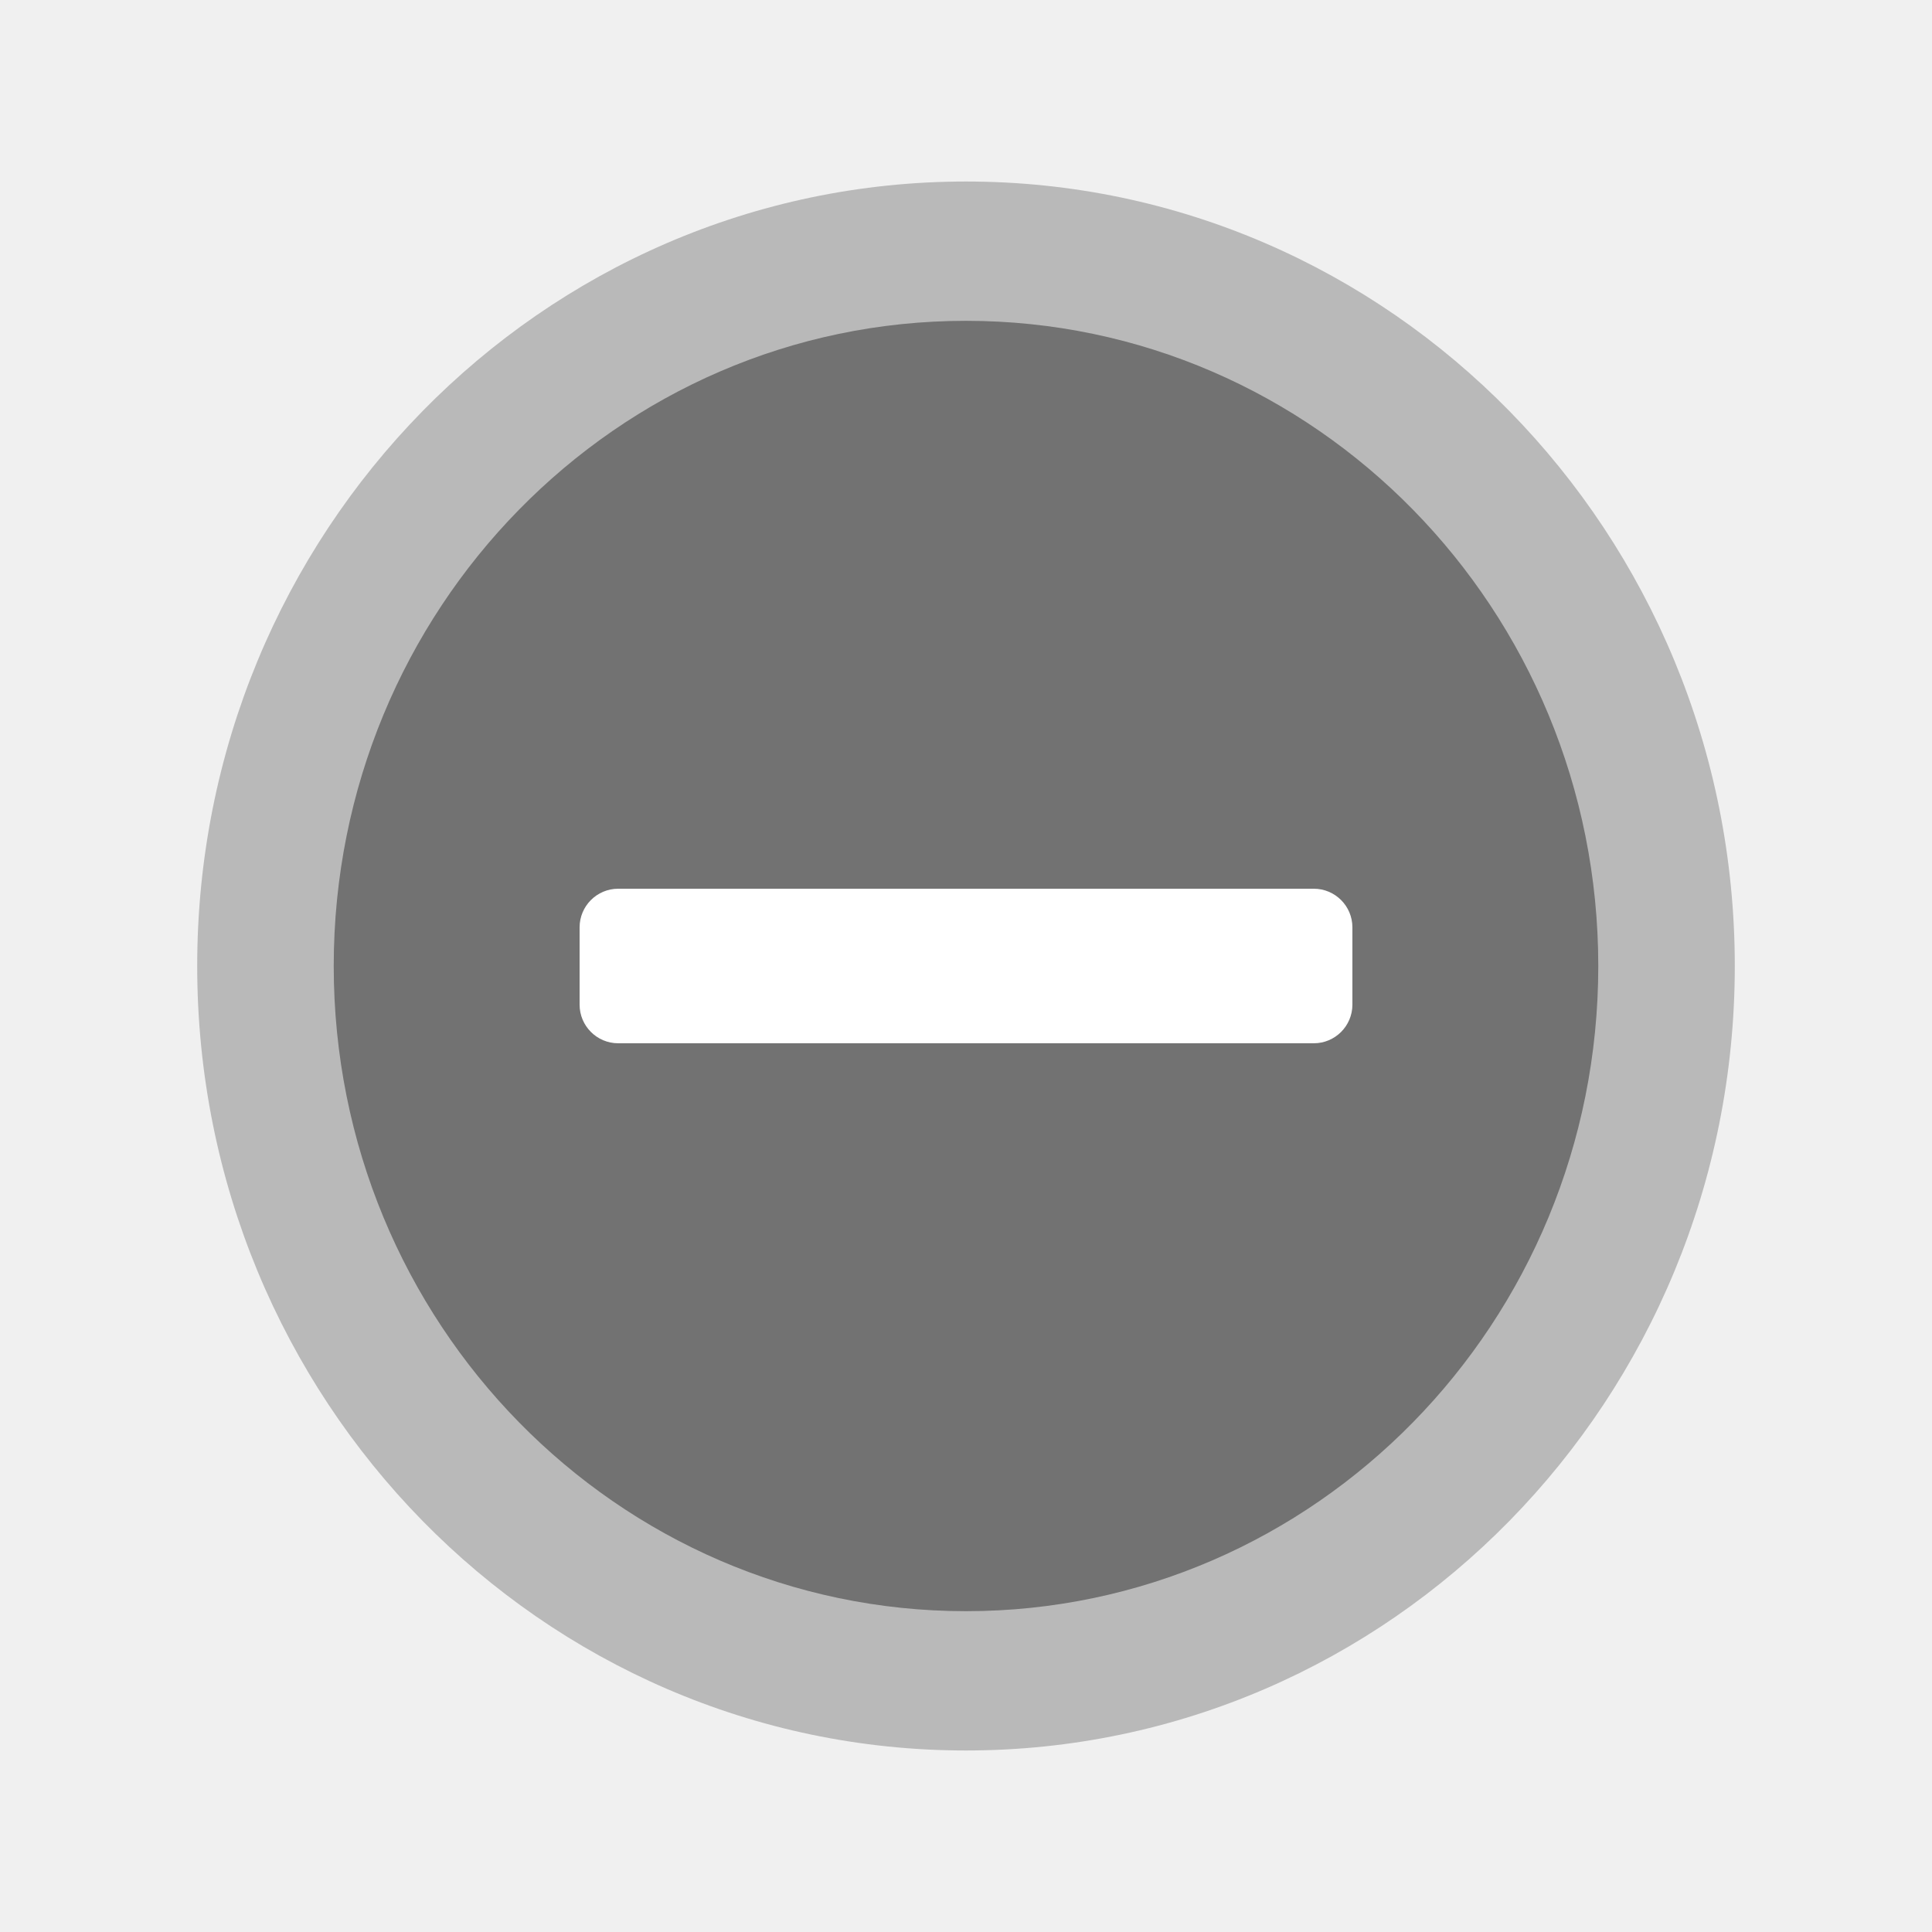
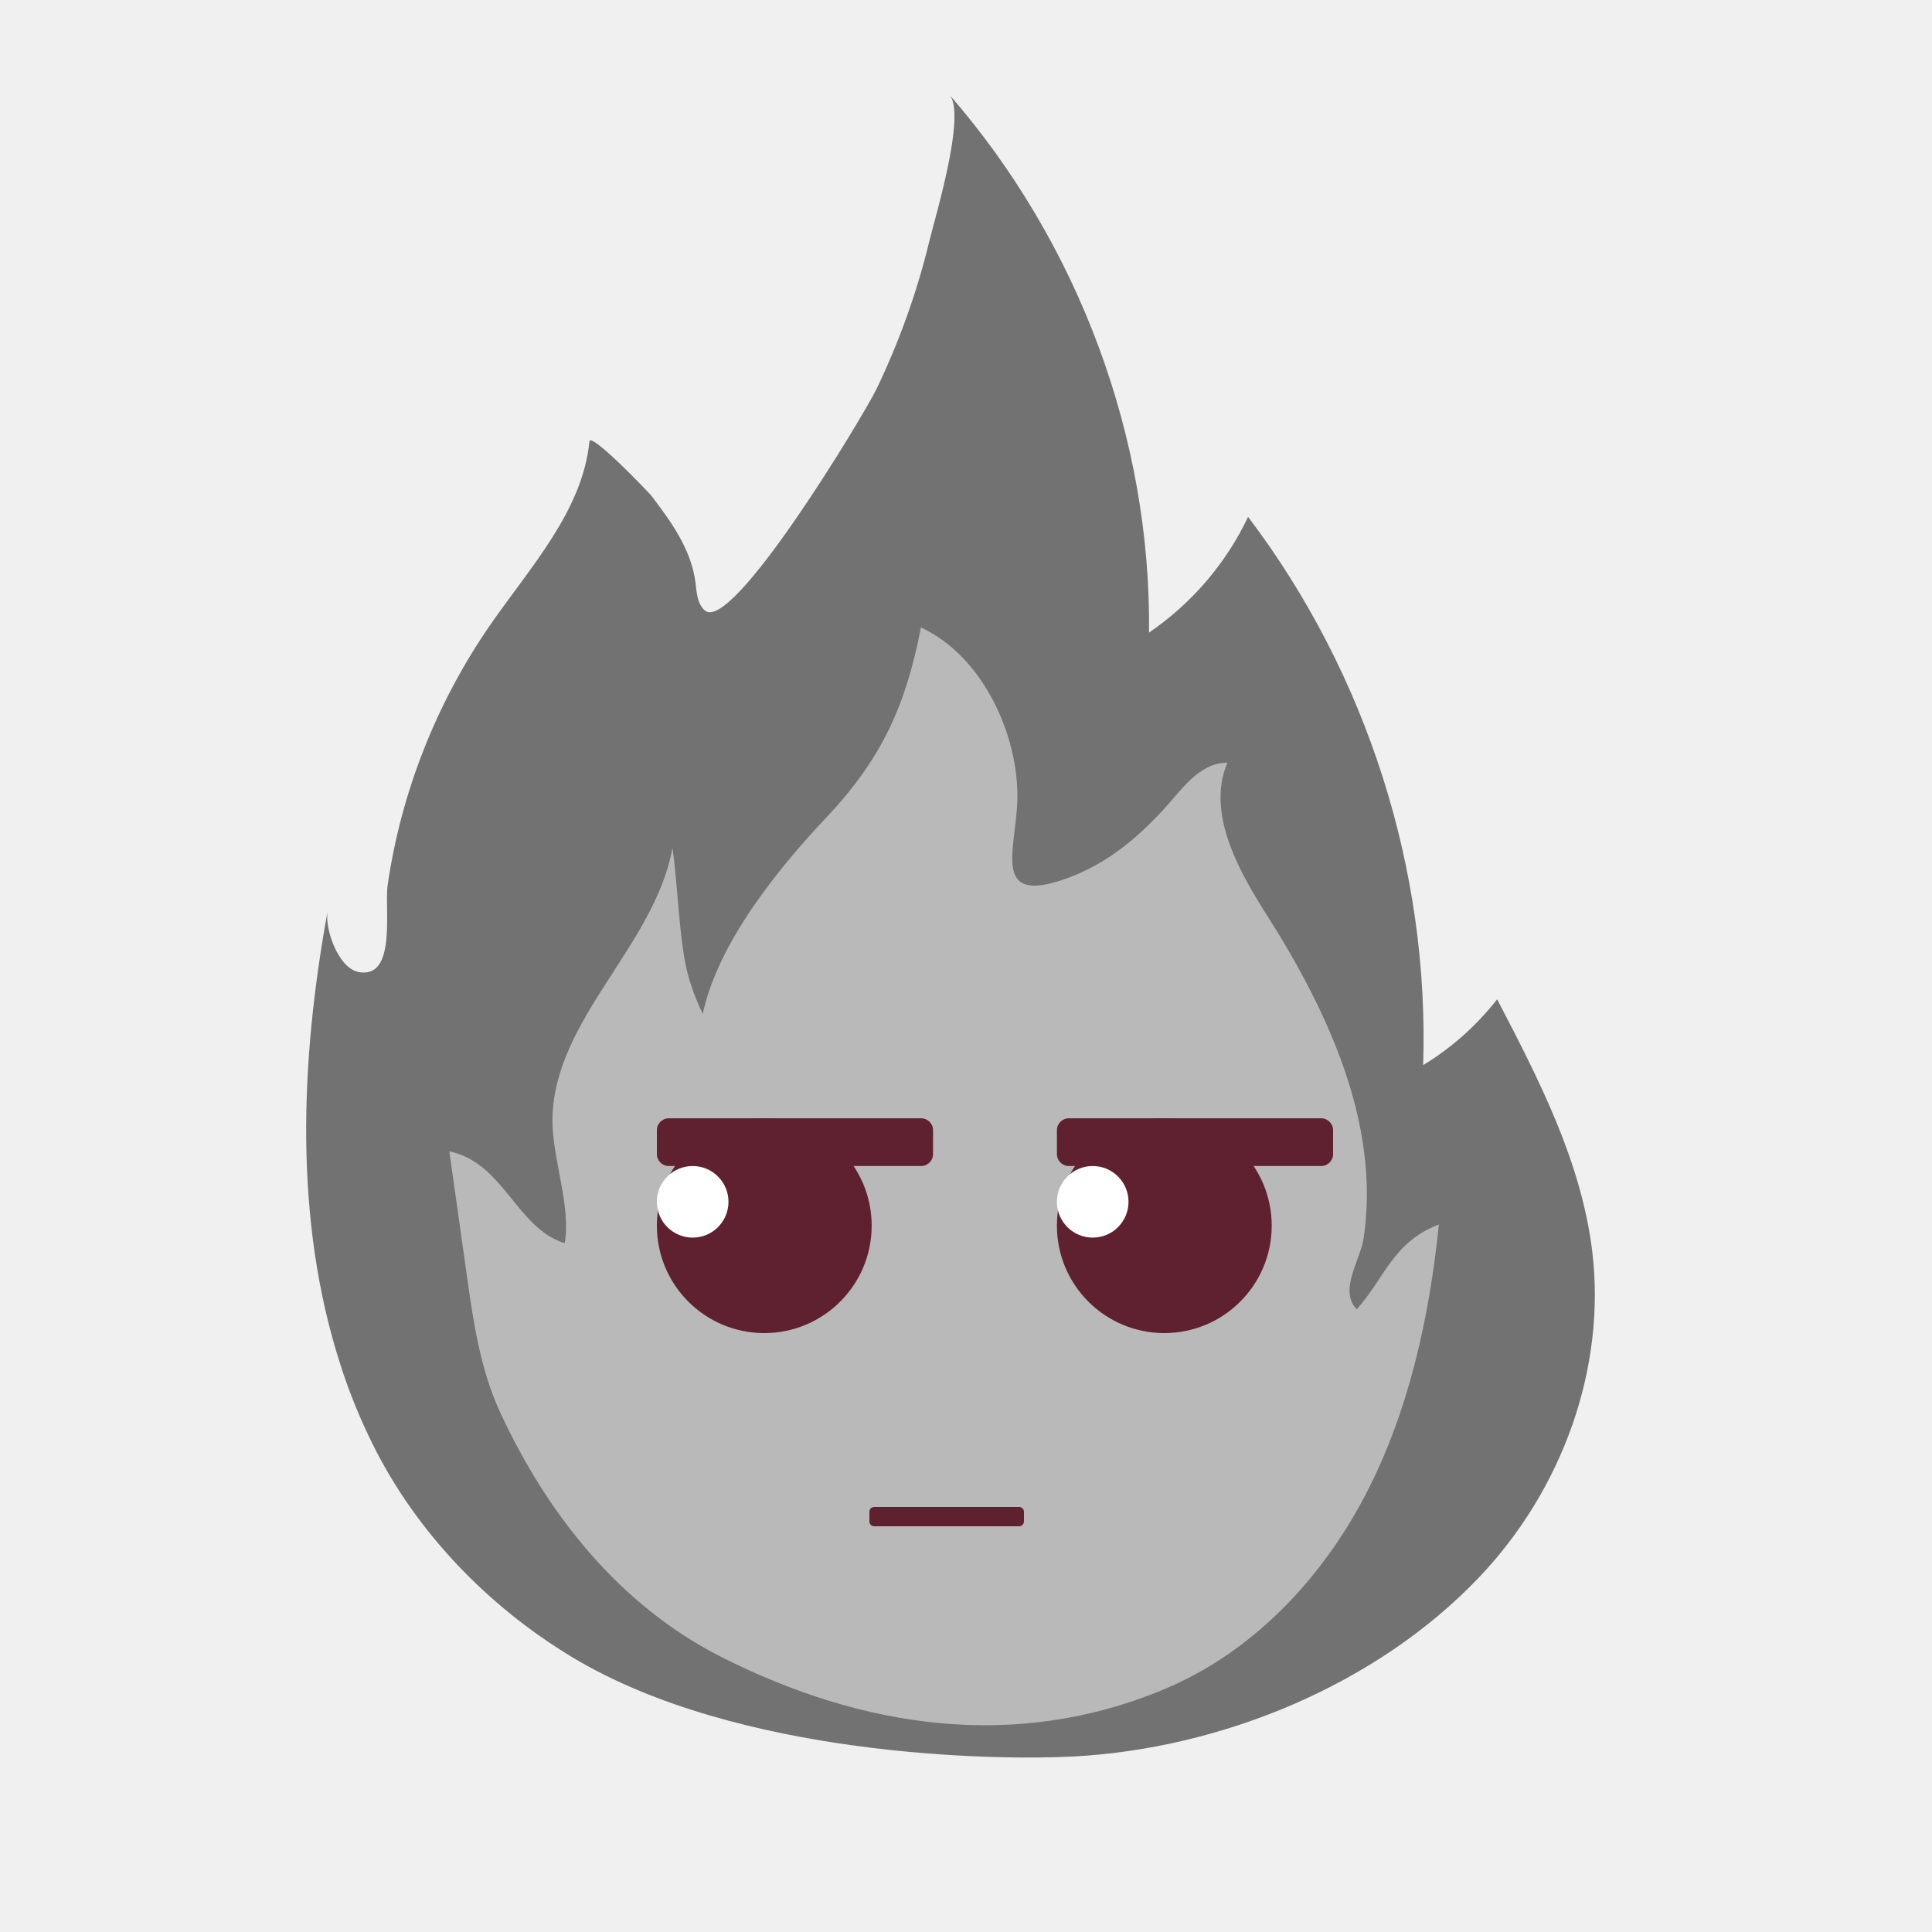
<svg xmlns="http://www.w3.org/2000/svg" width="100%" height="100%" viewBox="0 0 100 100" version="1.1" xml:space="preserve" style="fill-rule:evenodd;clip-rule:evenodd;stroke-linejoin:round;stroke-miterlimit:2;">
-   <g transform="matrix(1.624189,0,0,1.624189,-30.39736,-23.08851)">
-     <ellipse cx="49.5" cy="45" rx="24.5" ry="25" style="fill:rgb(185,185,185);" />
-   </g>
-   <g transform="matrix(1.204189,0,0,1.204189,-13.52736,-0.188505)">
-     <g transform="matrix(1.109276,0,0,1.109276,-2.153835,-8.239136)">
-       <ellipse cx="49.5" cy="45" rx="24.5" ry="25" style="fill:rgb(114,114,114);" />
+   <g id="Master-Pau-Barbaro-Happy-Flame" transform="matrix(0.147273,0,0,0.14339,-29.17211,-18.32822)">
+     <g id="Vector_3" transform="matrix(1.023792,0,0,1.023792,-21.17628,-18.13536)">
+       <path d="M760.713,583.4C756.913,552 742.413,523.1 728.113,494.9C721.113,504.1 712.513,512 702.713,518.1C704.913,449.4 683.413,380.1 642.613,324.8C635.113,341.1 623.313,355.3 608.613,365.6C609.313,297 584.513,228.4 540.113,176C545.913,182.8 535.213,219.1 533.213,227.5C529.013,245.4 522.913,262.9 515.113,279.6C510.513,289.3 465.413,366.2 456.113,357.8C453.513,355.4 453.312,351.5 452.912,347.9C451.412,336.2 444.613,326.6 437.813,317.4C436.813,316.1 416.913,294.8 416.513,298.2C414.113,322.8 396.113,342.6 382.313,363.1C363.913,390.5 351.813,422.1 347.213,454.8C346.113,462.9 350.413,487.8 337.313,485.3C330.213,483.9 325.612,470 326.612,463.9C317.212,516.8 315.013,572.8 331.013,623.7C333.613,632.1 336.813,640.4 340.513,648.4C355.213,680.7 380.513,708.3 410.813,727C467.613,762 555.813,763.3 582.213,761.9C633.413,759.2 686.812,736.6 721.912,698.7C750.412,668 765.713,624.9 760.713,583.4Z" style="fill:rgb(114,114,114);fill-rule:nonzero;" />
    </g>
-     <g transform="matrix(0.830434,0,0,0.830434,7.08141,1.81741)">
-       <path d="M75,46L75,50C75,51.104 74.104,52 73,52L37,52C35.896,52 35,51.104 35,50L35,46C35,44.896 35.896,44 37,44L73,44C74.104,44 75,44.896 75,46Z" style="fill:white;" />
+     <g id="Vector_4" transform="matrix(1.023792,0,0,1.023792,-21.17628,-18.13536)">
+       <path d="M708.112,574.3C692.312,580.5 689.612,593.1 679.912,604.2C673.612,597.4 681.212,586.9 682.312,579C688.012,539.1 670.312,499.6 649.112,465.3C640.012,450.6 628.012,429.5 635.512,411.5C625.612,411.4 619.312,421.7 613.412,428.2C604.112,438.4 594.412,446.8 581.312,451.9C553.912,462.5 563.012,442.2 563.412,424.5C563.912,401.9 551.612,373.9 530.312,363.8C525.112,391.3 516.912,409.9 498.112,430.5C481.012,449.1 460.712,474.9 455.412,500C452.312,493.5 449.912,486.3 448.912,479.2C447.012,466.8 446.712,454 445.012,441.5C439.012,475.8 404.712,501.6 403.812,536.5C403.512,550.7 410.312,567.5 408.012,580.9C391.312,575.5 387.212,552.6 368.412,548.5C370.412,563.1 372.412,577.6 374.412,592.2C376.612,608.4 379.012,625.2 385.712,640.2C401.812,676.1 426.612,708.5 461.812,726.8C510.312,752 562.912,760 613.712,738.2C644.112,725.2 667.812,699.3 682.812,669.8C697.812,640.3 704.812,607.2 708.112,574.3ZM371.612,548.8C371.712,549 371.812,549.2 371.612,548.8Z" style="fill:rgb(185,185,185);fill-rule:nonzero;" />
+     </g>
+     <g transform="matrix(9.053467,0,0,6.973979,186.7647,148.7425)">
+       <path d="M41,75.25L41,75.75C41,75.888 40.916,76 40.812,76L35.188,76C35.084,76 35,75.888 35,75.75L35,75.25C35,75.112 35.084,75 35.188,75L40.812,75C40.916,75 41,75.112 41,75.25Z" style="fill:rgb(95,33,48);" />
+     </g>
+     <g id="Group" transform="matrix(1.887281,0,0,1.887281,-264.987,-565.1649)">
+       <g transform="matrix(4.444368,0,0,4.564723,291.0763,307.1937)">
+         <circle cx="38.5" cy="64.5" r="4.5" style="fill:rgb(95,33,48);" />
+       </g>
+       <g transform="matrix(3.025158,0,0,4.564723,339.3295,307.1937)">
+         <path d="M51,60.5L51,61.5C51,61.776 50.671,62 50.265,62L34.735,62C34.329,62 34,61.776 34,61.5L34,60.5C34,60.224 34.329,60 34.735,60L50.265,60C50.671,60 51,60.224 51,60.5Z" style="fill:rgb(95,33,48);" />
+       </g>
+       <g transform="matrix(4.444368,0,0,4.564723,299.9651,302.629)">
+         <circle cx="33.5" cy="64.5" r="1.5" style="fill:white;" />
+       </g>
+     </g>
+     <g id="Group1" transform="matrix(1.887281,0,0,1.887281,-405.582,-565.1649)">
+       <g transform="matrix(4.444368,0,0,4.564723,291.0763,307.1937)">
+         <circle cx="38.5" cy="64.5" r="4.5" style="fill:rgb(95,33,48);" />
+       </g>
+       <g transform="matrix(3.025158,0,0,4.564723,339.3295,307.1937)">
+         <path d="M51,60.5L51,61.5C51,61.776 50.671,62 50.265,62L34.735,62C34.329,62 34,61.776 34,61.5L34,60.5C34,60.224 34.329,60 34.735,60L50.265,60C50.671,60 51,60.224 51,60.5Z" style="fill:rgb(95,33,48);" />
+       </g>
+       <g transform="matrix(4.444368,0,0,4.564723,299.9651,302.629)">
+         <circle cx="33.5" cy="64.5" r="1.5" style="fill:white;" />
+       </g>
    </g>
  </g>
</svg>
